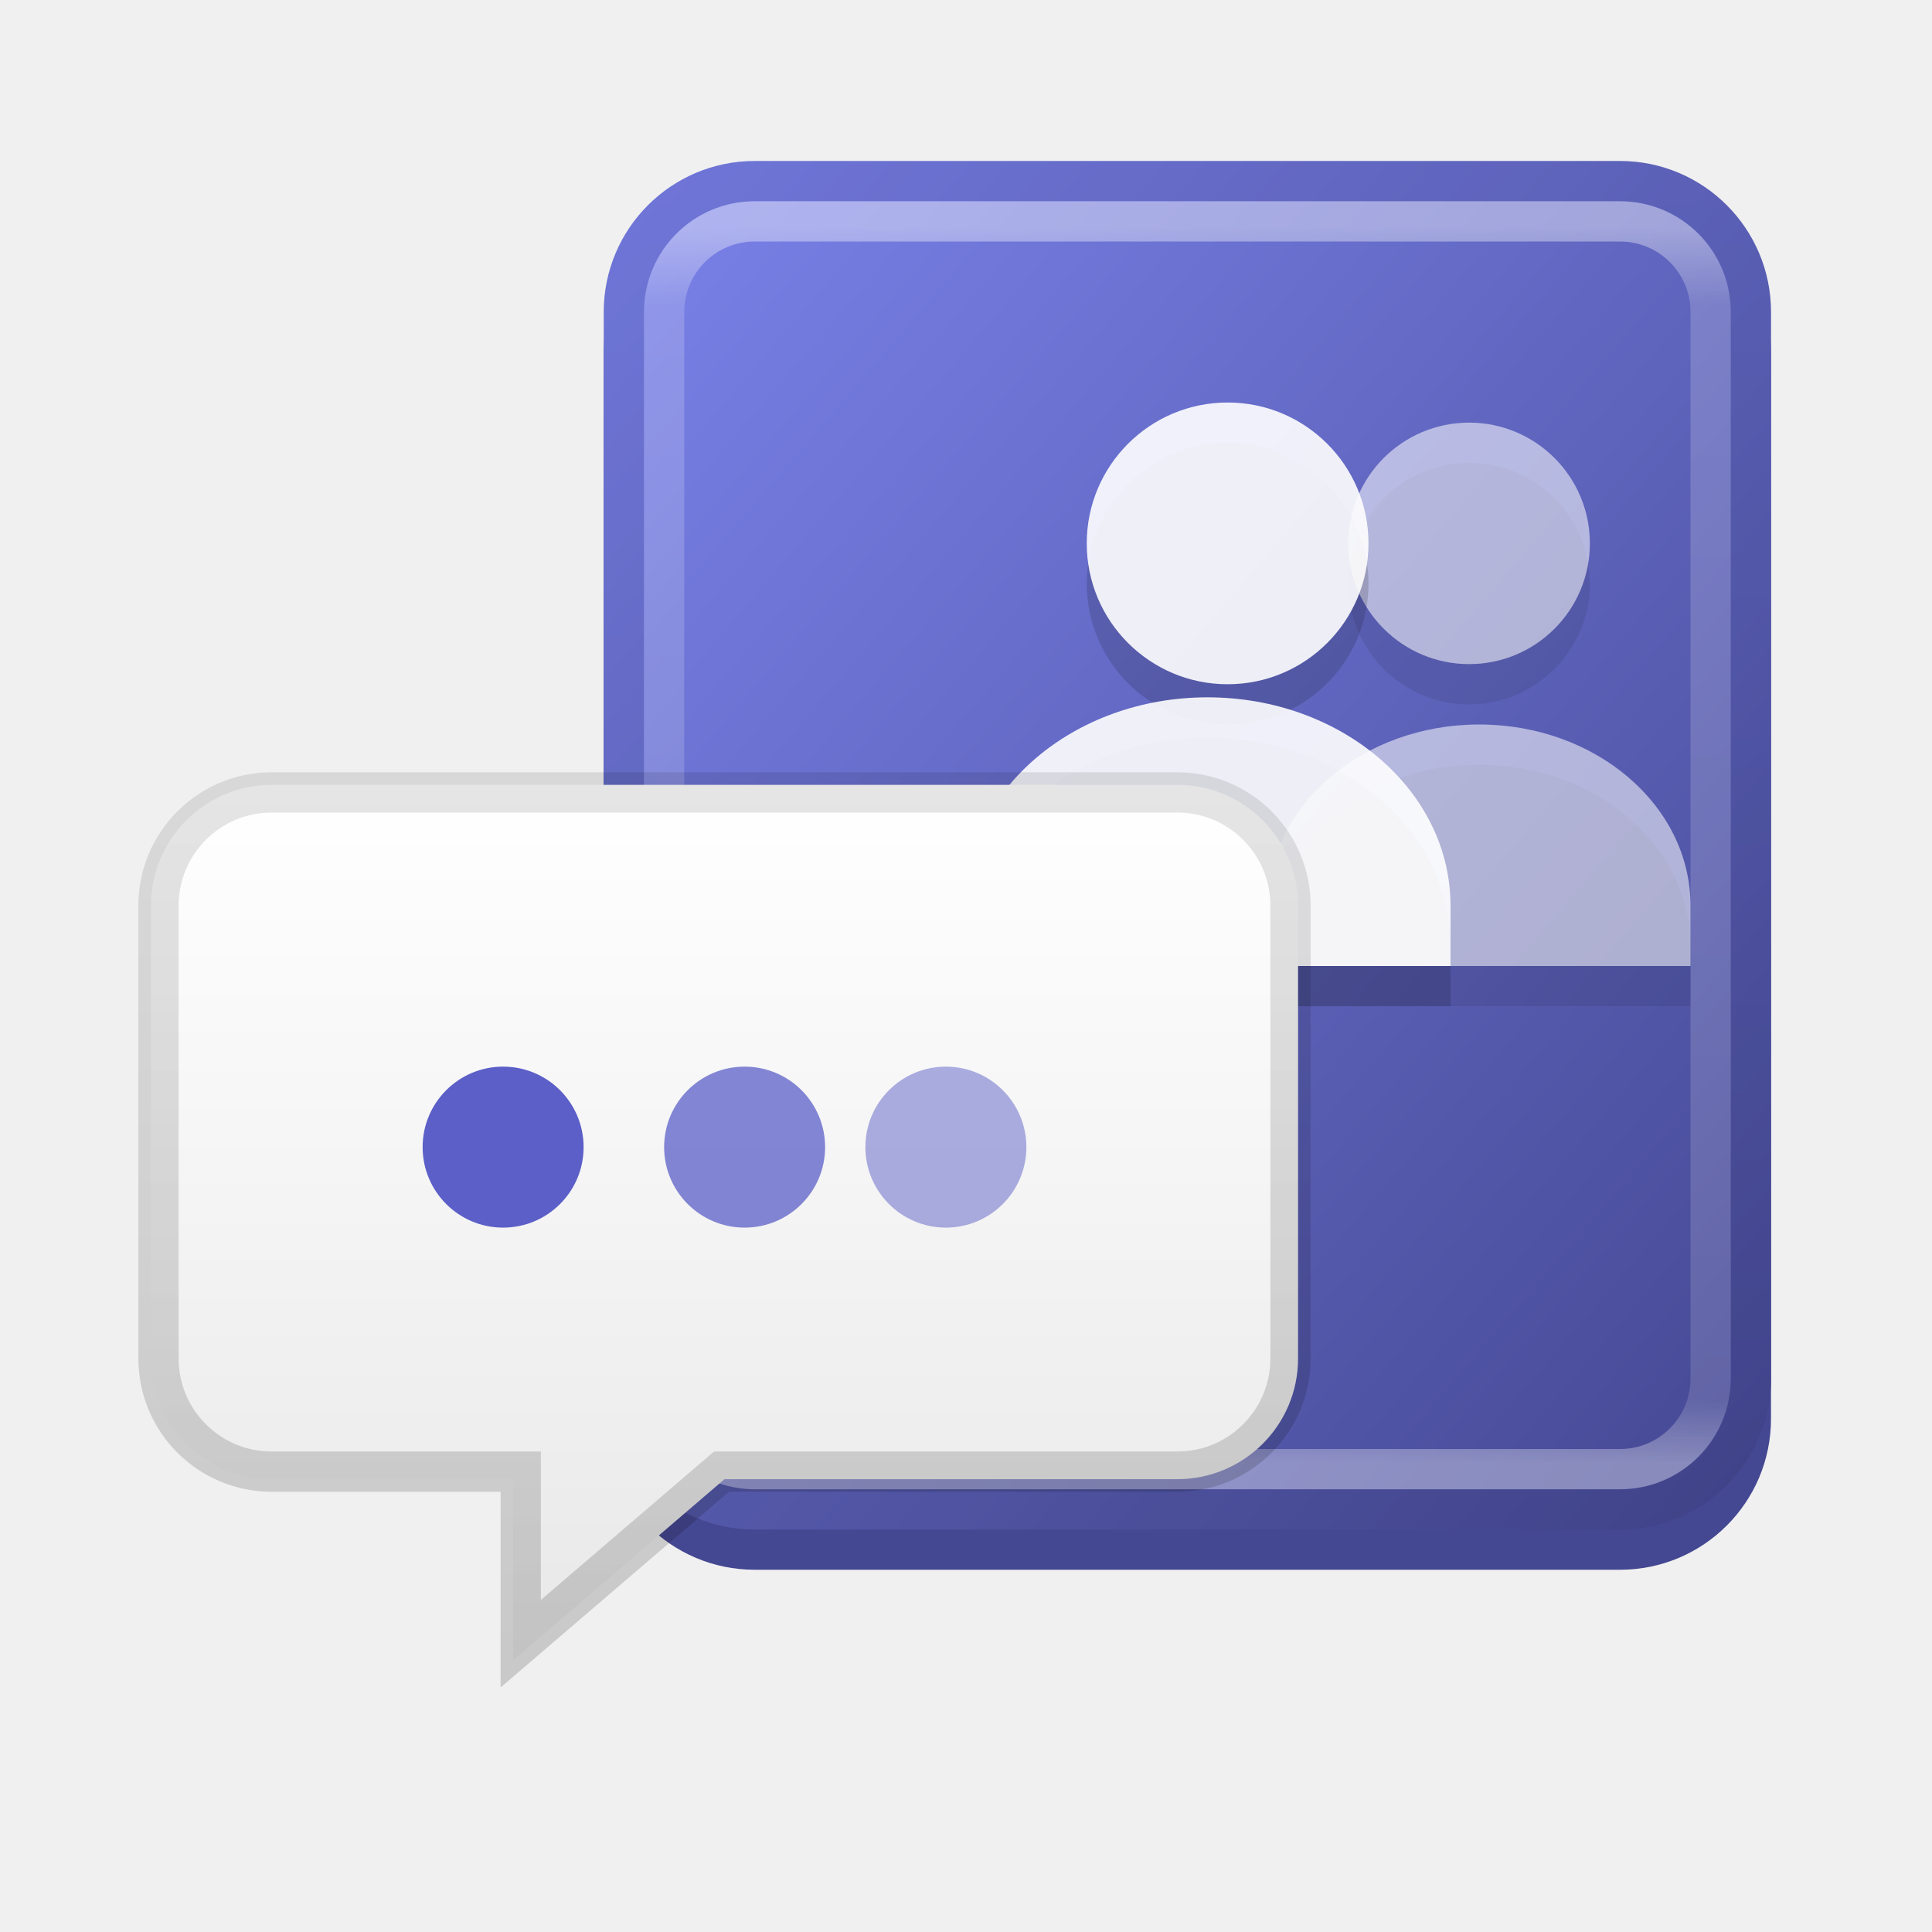
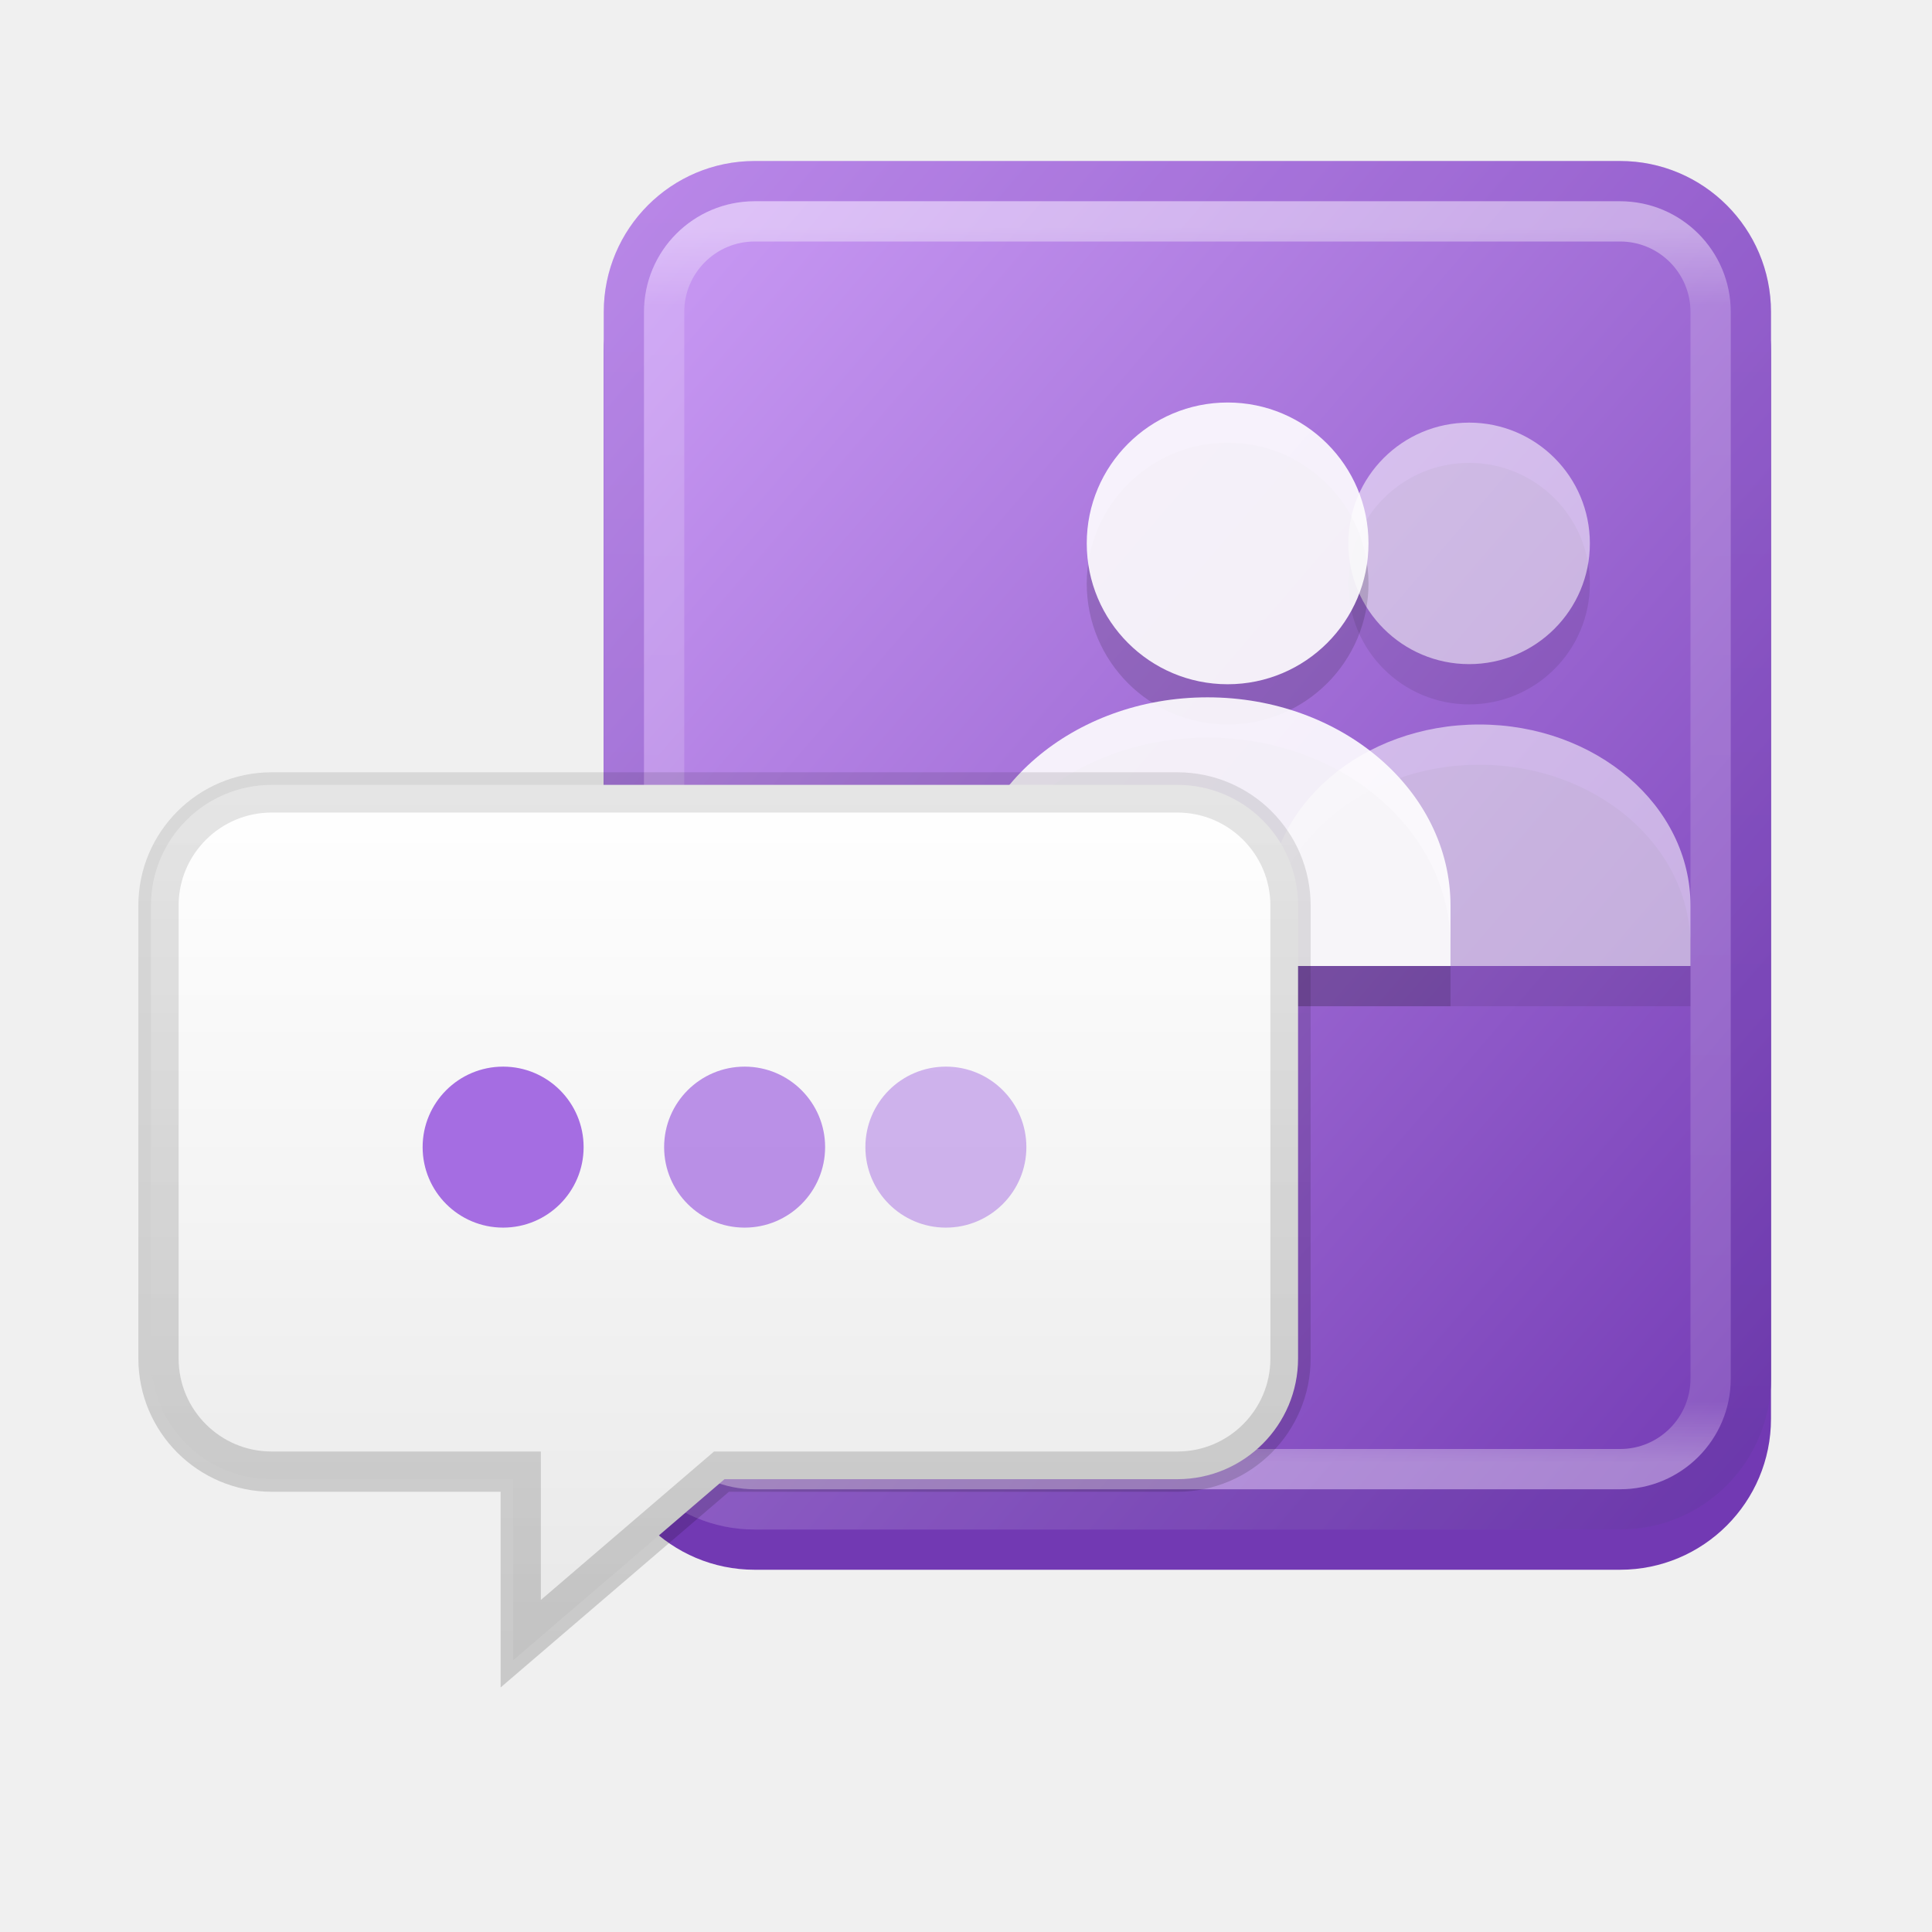
<svg xmlns="http://www.w3.org/2000/svg" width="48" height="48" viewBox="0 0 128 128">
  <defs>
    <filter id="sh" x="-20%" y="-20%" width="140%" height="150%">
      <feGaussianBlur in="SourceAlpha" stdDeviation="2.133" />
      <feOffset dy="2.667" />
      <feComponentTransfer>
        <feFuncA type="linear" slope=".3" />
      </feComponentTransfer>
      <feMerge>
        <feMergeNode />
        <feMergeNode in="SourceGraphic" />
      </feMerge>
    </filter>
    <radialGradient id="sol">
      <stop offset="0" stop-opacity="0" />
      <stop offset="1" stop-opacity="0" />
    </radialGradient>
    <linearGradient id="hl" x1="0" y1="0" x2="0" y2="1">
      <stop offset="0" stop-color="#fff" stop-opacity=".45" />
      <stop offset=".063" stop-color="#fff" stop-opacity=".2" />
      <stop offset=".95" stop-color="#fff" stop-opacity=".157" />
      <stop offset="1" stop-color="#fff" stop-opacity=".392" />
    </linearGradient>
    <linearGradient id="bk" x1="0" y1="0" x2="1" y2="1">
-       <stop offset="0" stop-color="#7b83eb" />
-       <stop offset="1" stop-color="#444791" />
+       <stop offset="0" stop-color="#cd9ef7" />
+       <stop offset="1" stop-color="#7239b3" />
    </linearGradient>
    <linearGradient id="bks" x1="0" y1="0" x2="0" y2="1">
-       <stop offset="0" stop-color="#444791" stop-opacity="1" />
-       <stop offset="1" stop-color="#2b2c5e" stop-opacity="1" />
+       <stop offset="0" stop-color="#7239b3" stop-opacity="1" />
+       <stop offset="1" stop-color="#452981" stop-opacity="1" />
    </linearGradient>
    <linearGradient id="pp" x1="0" y1="0" x2="0" y2="1">
      <stop offset="0" stop-color="#ffffff" stop-opacity="1" />
      <stop offset="1" stop-color="#e8e8e8" stop-opacity="1" />
    </linearGradient>
    <linearGradient id="pps" x1="0" y1="0" x2="0" y2="1">
      <stop offset="0" stop-color="#000" stop-opacity="0.1" />
      <stop offset="1" stop-color="#000" stop-opacity="0.16" />
    </linearGradient>
    <linearGradient id="ac" x1="0" y1="0" x2="0" y2="1">
-       <stop offset="0" stop-color="#7b83eb" stop-opacity="1" />
-       <stop offset="1" stop-color="#444791" stop-opacity="1" />
+       <stop offset="0" stop-color="#cd9ef7" stop-opacity="1" />
+       <stop offset="1" stop-color="#7239b3" stop-opacity="1" />
    </linearGradient>
  </defs>
-   <rect x="40" y="13.333" width="77.333" height="90.667" rx="10" fill="#444791" />
+   <rect x="40" y="13.333" width="77.333" height="90.667" rx="10" fill="#7239b3" />
  <rect x="40" y="10.667" width="77.333" height="90.667" rx="10" fill="url(#bk)" />
  <rect x="41.333" y="12" width="74.667" height="88" rx="8.667" fill="none" stroke="url(#bks)" stroke-width="2.667" opacity="0.2" />
  <rect x="44" y="14.667" width="69.333" height="82.667" rx="6" fill="none" stroke="url(#hl)" stroke-width="2.667" opacity=".9" />
  <g transform="translate(0,2.66667)" opacity=".16">
    <g opacity=".55">
      <circle cx="97.333" cy="36" r="8" fill="#000" />
      <path d="M84,60 a14,12 0 0 1 28,0 v4 h-28 z" fill="#000" />
    </g>
  </g>
  <g opacity=".55">
    <circle cx="97.333" cy="36" r="8" fill="#fff" />
    <path d="M84,60 a14,12 0 0 1 28,0 v4 h-28 z" fill="#fff" />
  </g>
  <g transform="translate(0,2.66667)" opacity=".16">
    <g opacity=".9">
      <circle cx="81.333" cy="36" r="9.333" fill="#000" />
      <path d="M63.9,60 a16.1,13.8 0 0 1 32.2,0 v4 h-32.2 z" fill="#000" />
    </g>
  </g>
  <g opacity=".9">
    <circle cx="81.333" cy="36" r="9.333" fill="#fff" />
    <path d="M63.9,60 a16.1,13.8 0 0 1 32.2,0 v4 h-32.2 z" fill="#fff" />
  </g>
  <path d="M18,52 h60 a8,8 0 0 1 8,8 v30 a8,8 0 0 1 -8,8 h-30 l-14,12 v-12 h-16 a8,8 0 0 1 -8,-8 v-30 a8,8 0 0 1 8,-8 z" fill="url(#pp)" />
  <path d="M18,52.5 h60 a7.5,7.5 0 0 1 7.5,7.5 v30 a7.5,7.5 0 0 1 -7.5,7.5 h-30.2 l-13.3,11.4 v-11.4 h-16.5 a7.5,7.5 0 0 1 -7.5,-7.5 v-30 a7.5,7.5 0 0 1 7.5,-7.5 z" fill="none" stroke="url(#pps)" stroke-width="2.667" />
-   <circle cx="33.333" cy="76" r="5.333" fill="#5b5fc7" opacity="1" />
-   <circle cx="49.333" cy="76" r="5.333" fill="#5b5fc7" opacity="0.75" />
-   <circle cx="62.667" cy="76" r="5.333" fill="#5b5fc7" opacity="0.5" />
+   <circle cx="33.333" cy="76" r="5.333" fill="#a56de2" opacity="1" />
+   <circle cx="49.333" cy="76" r="5.333" fill="#a56de2" opacity="0.75" />
+   <circle cx="62.667" cy="76" r="5.333" fill="#a56de2" opacity="0.5" />
</svg>
